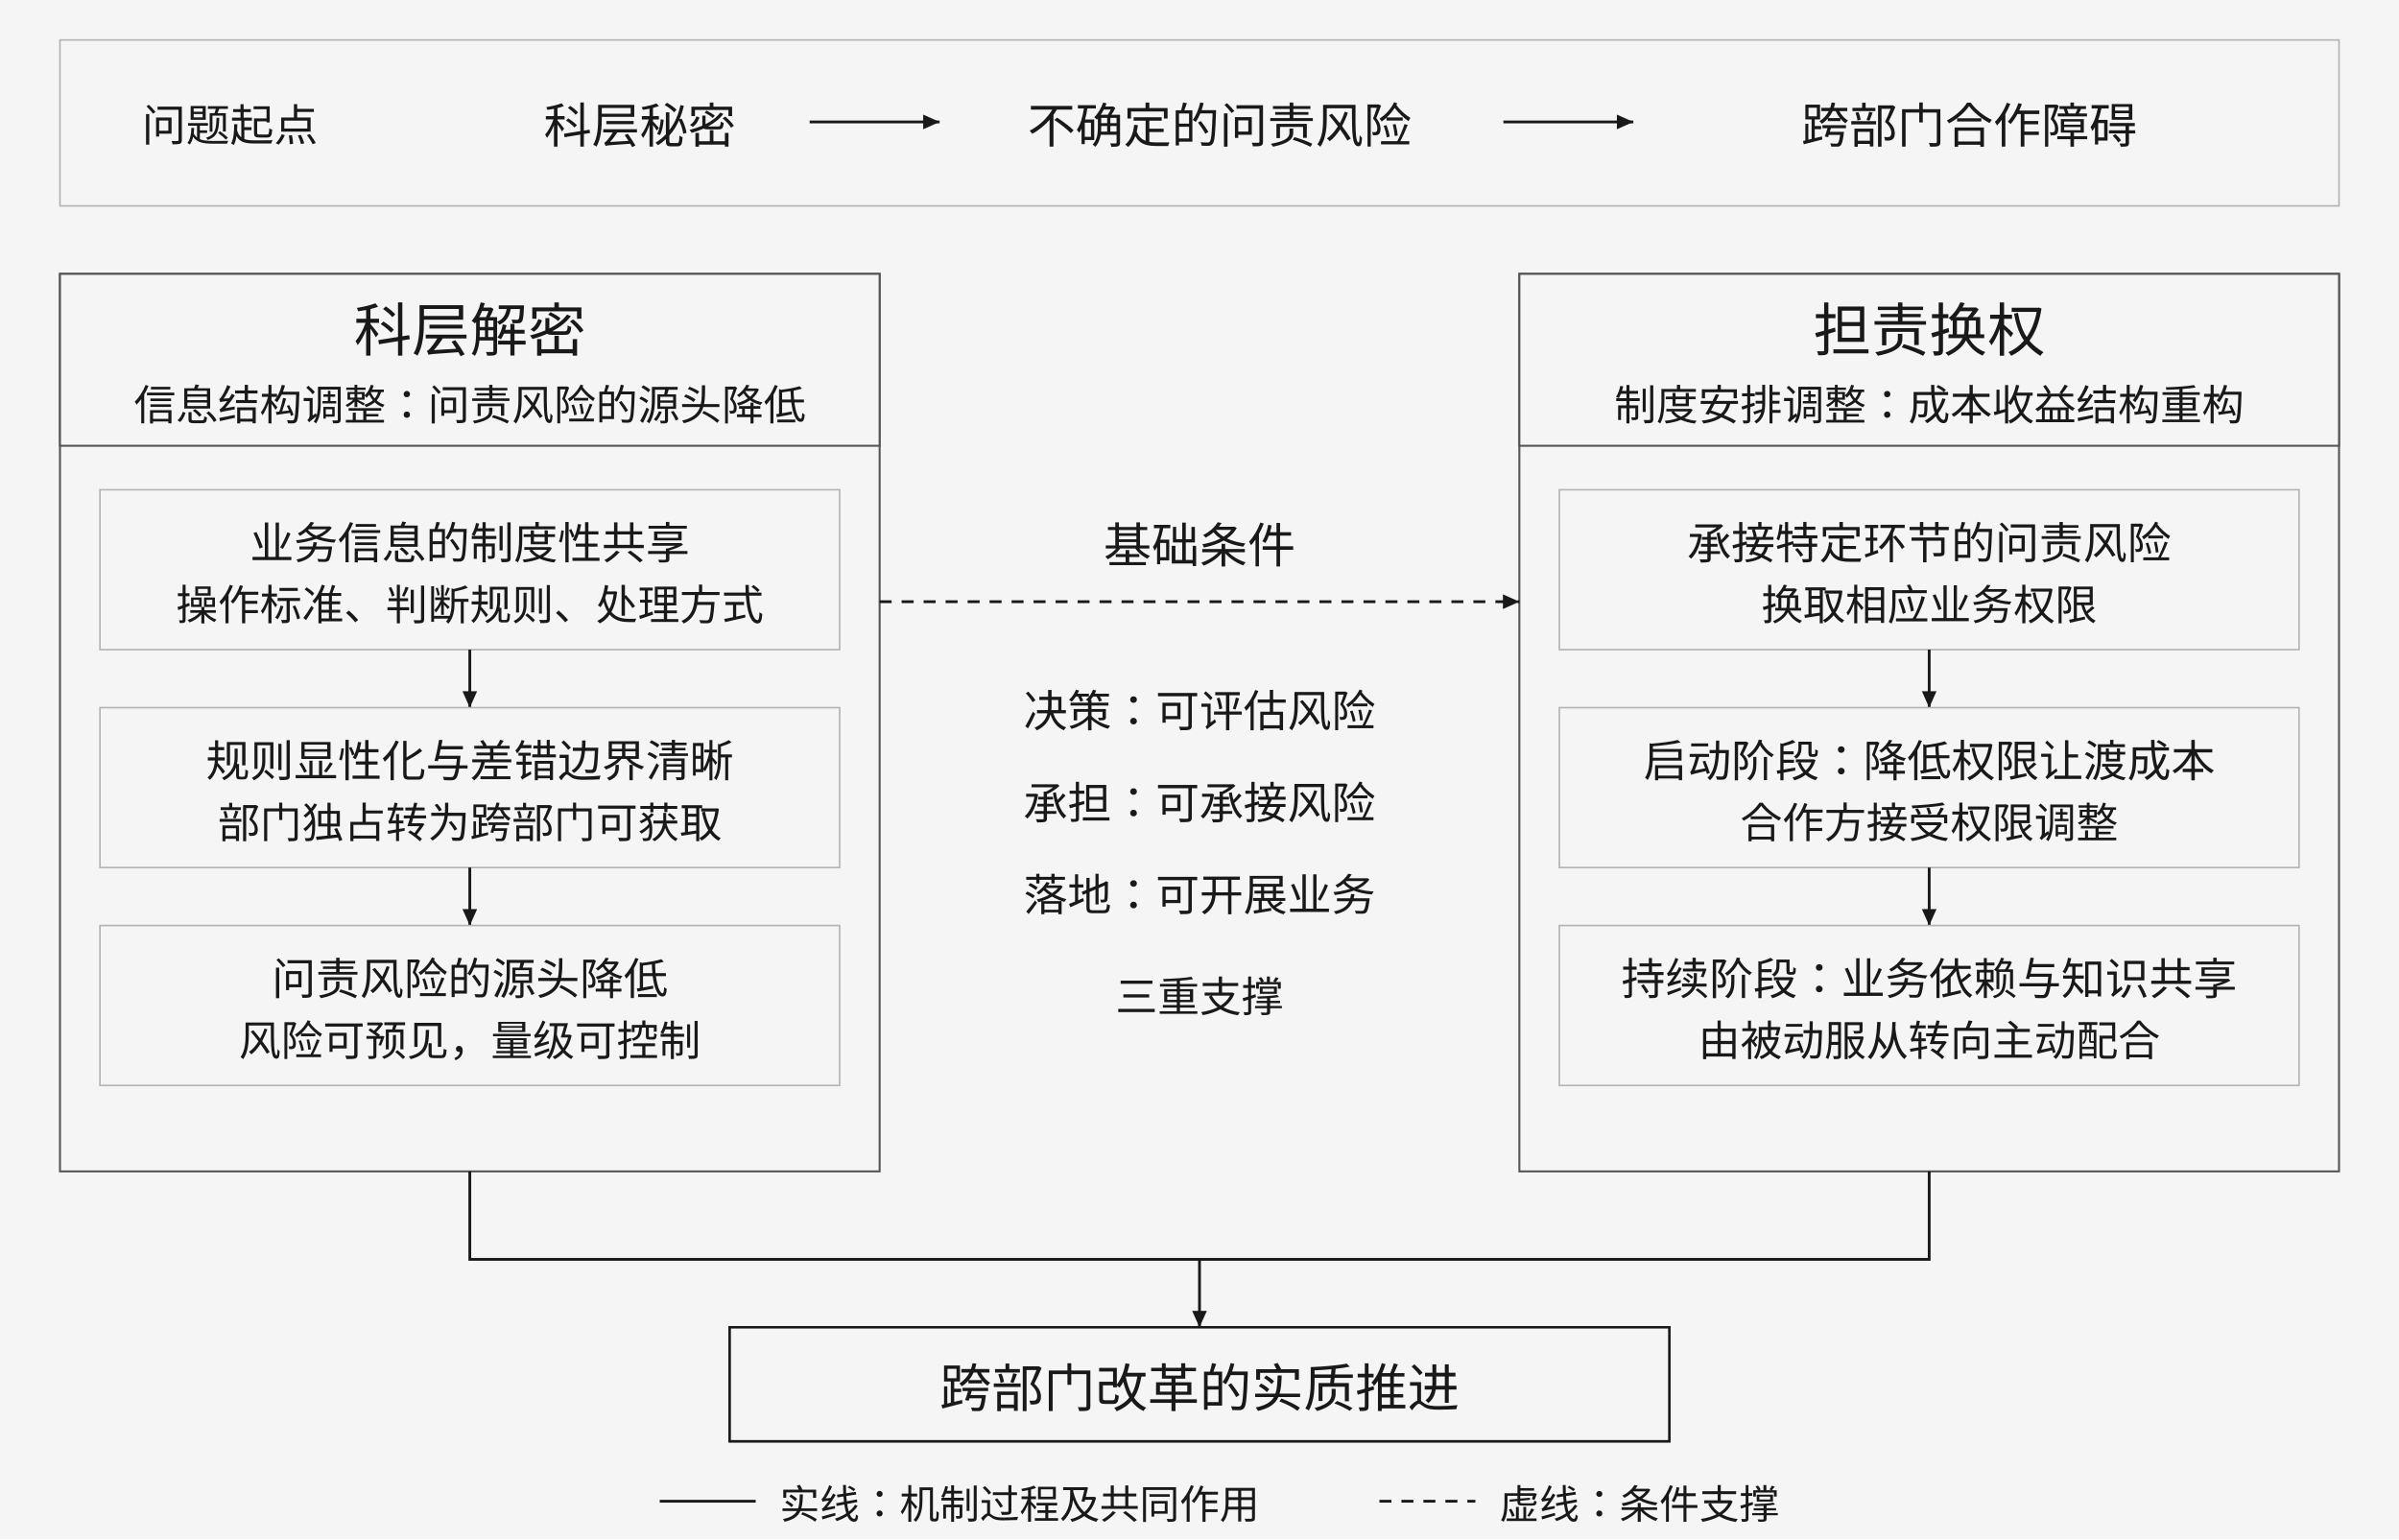
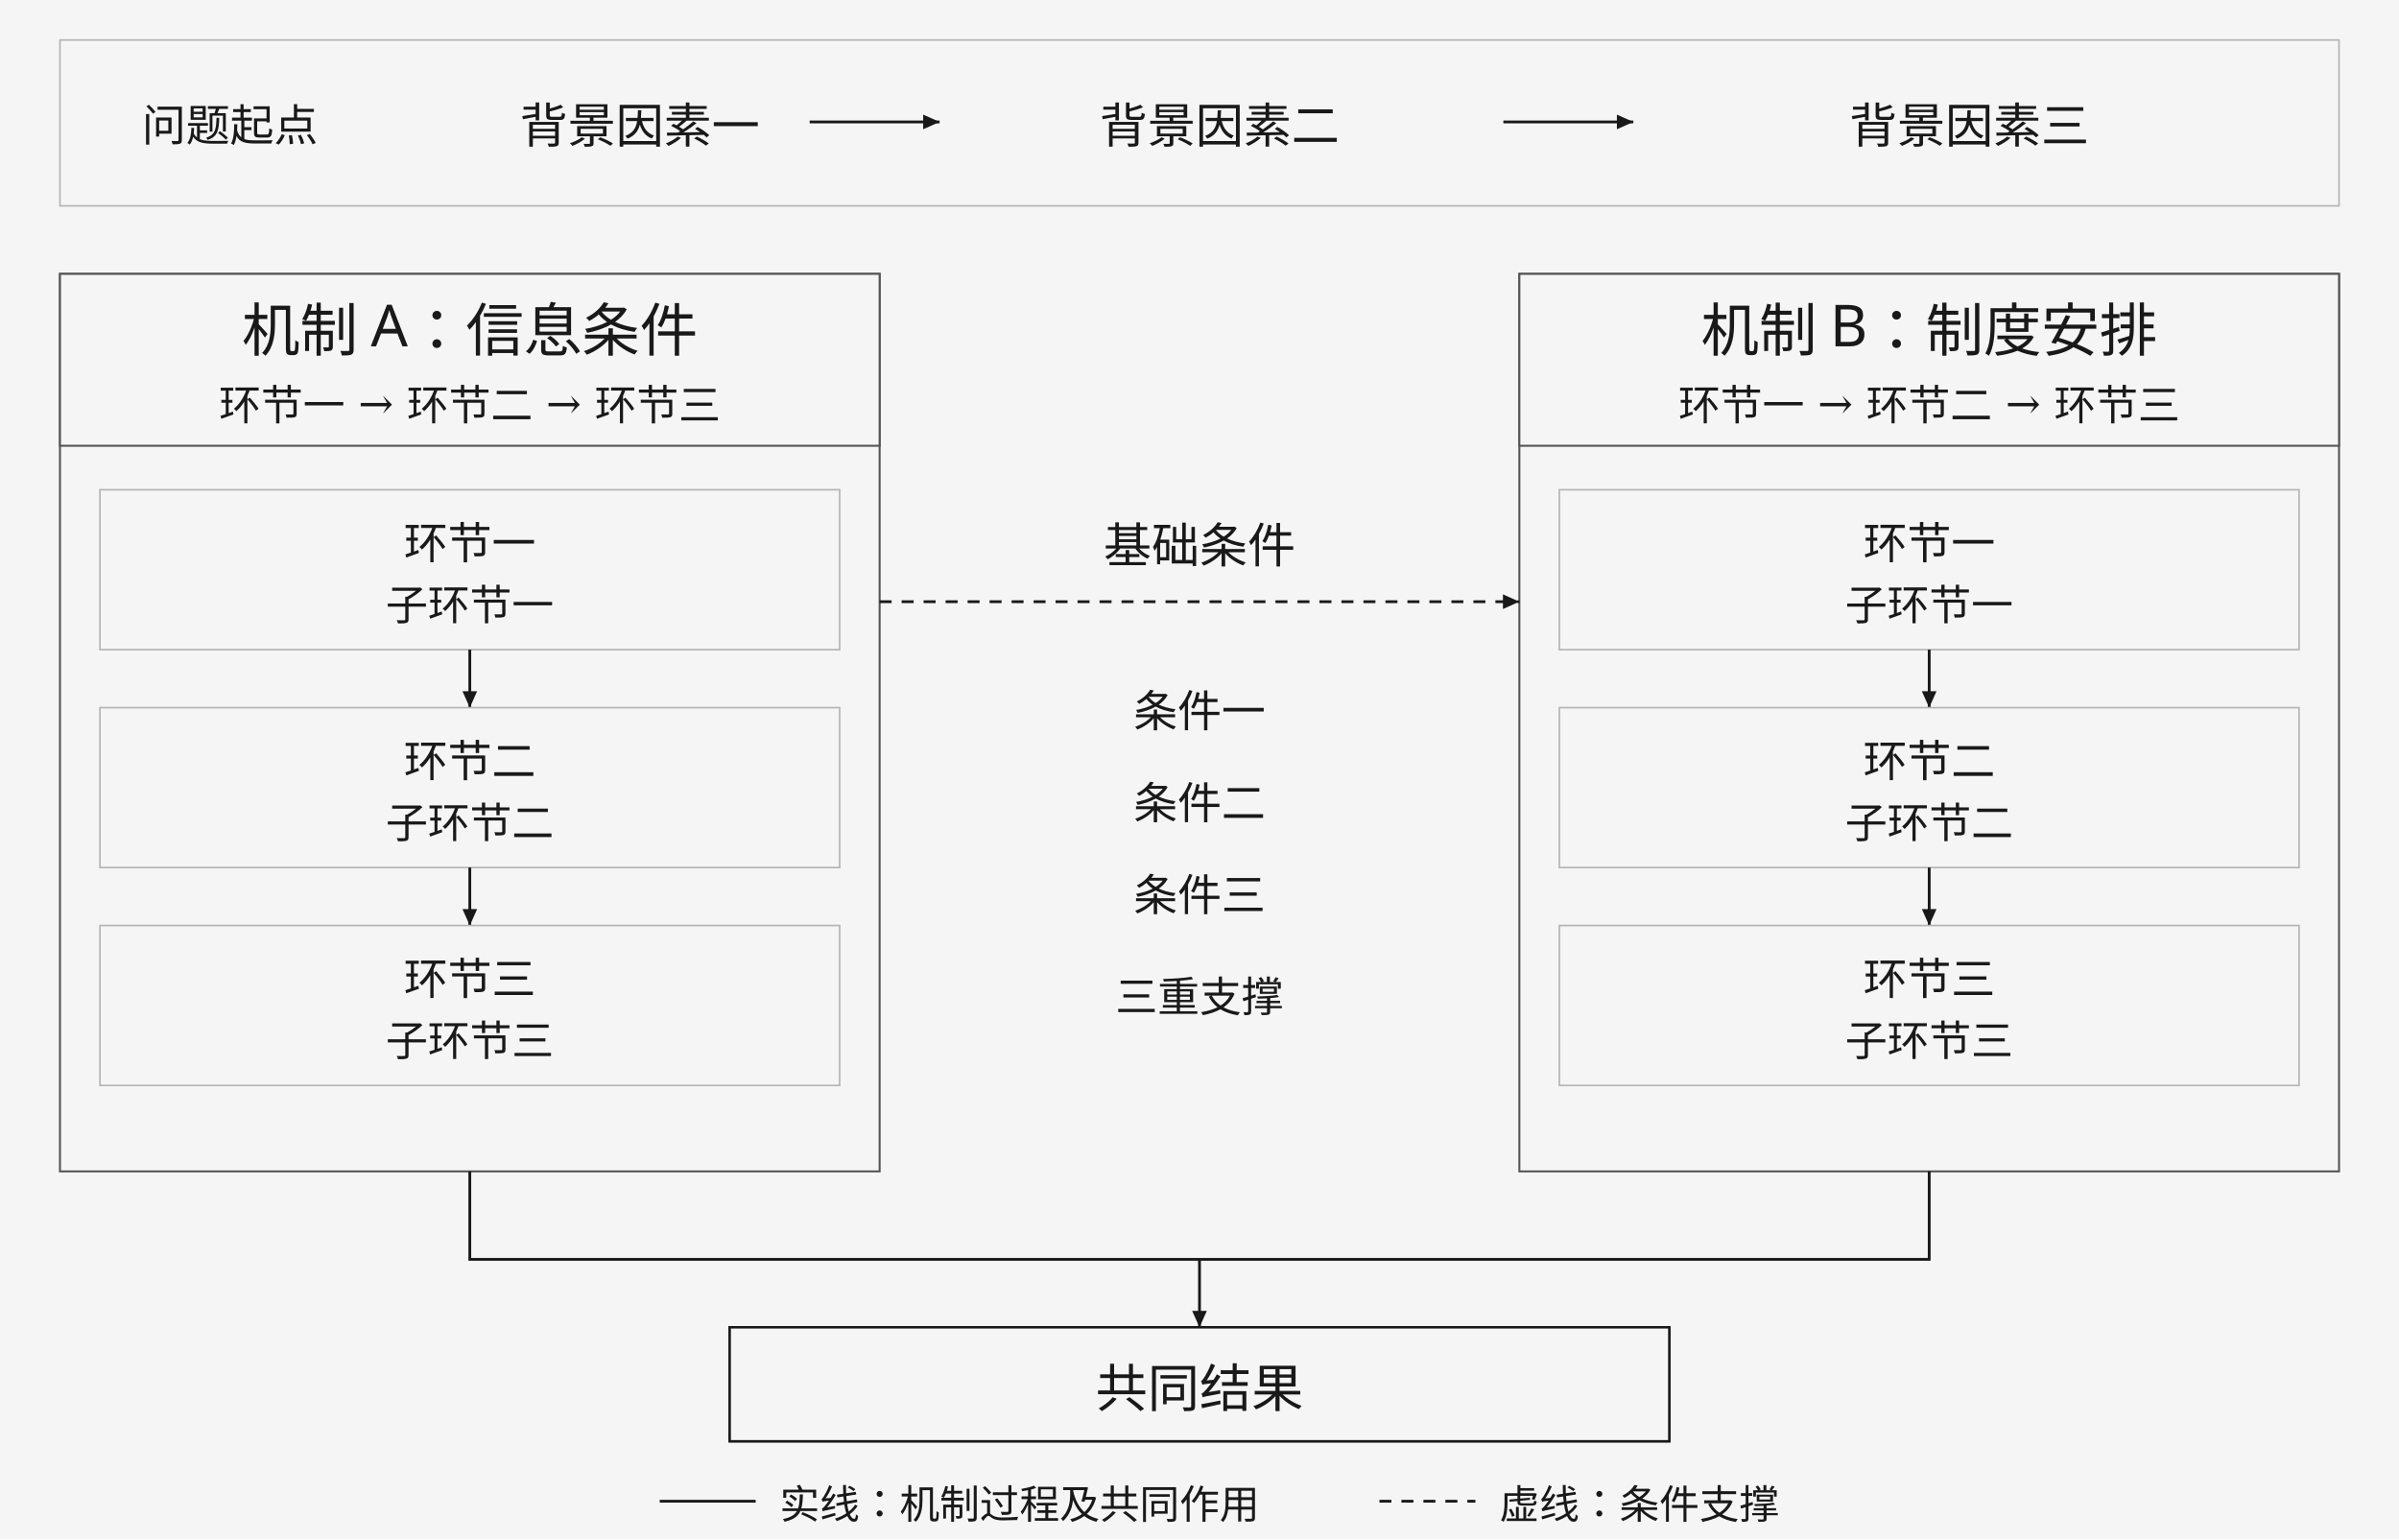
<svg xmlns="http://www.w3.org/2000/svg" width="160mm" height="102.667mm" viewBox="0 0 1200 770">
  <rect width="1200" height="770" fill="#f5f5f5" />
  <rect x="30" y="20" width="1140" height="83" fill="#f5f5f5" stroke="#b4b4b4" stroke-width="0.8" />
  <text x="115" y="61" font-family="SimHei, sans-serif" font-size="22" text-anchor="middle" dominant-baseline="central" fill="#191919">问题起点</text>
-   <text x="320" y="61" font-family="SimSun, serif" font-size="24" text-anchor="middle" dominant-baseline="central" fill="#191919">科层秘密</text>
+   <text x="320" y="61" font-family="SimSun, serif" font-size="24" text-anchor="middle" dominant-baseline="central" fill="#191919">背景因素一</text>
  <polyline points="405,61 470,61" fill="none" stroke="#191919" stroke-width="1.4" />
  <polygon points="470.00,61.00 461.78,64.67 461.78,57.33" fill="#191919" />
-   <text x="610" y="61" font-family="SimSun, serif" font-size="24" text-anchor="middle" dominant-baseline="central" fill="#191919">不确定的问责风险</text>
+   <text x="610" y="61" font-family="SimSun, serif" font-size="24" text-anchor="middle" dominant-baseline="central" fill="#191919">背景因素二</text>
  <polyline points="752,61 817,61" fill="none" stroke="#191919" stroke-width="1.4" />
  <polygon points="817.00,61.00 808.78,64.67 808.78,57.33" fill="#191919" />
-   <text x="985" y="61" font-family="SimSun, serif" font-size="24" text-anchor="middle" dominant-baseline="central" fill="#191919">跨部门合作障碍</text>
+   <text x="985" y="61" font-family="SimSun, serif" font-size="24" text-anchor="middle" dominant-baseline="central" fill="#191919">背景因素三</text>
  <rect x="30" y="137" width="410" height="449" fill="#f5f5f5" stroke="#555555" stroke-width="1" />
  <rect x="30" y="137" width="410" height="86" fill="#f5f5f5" stroke="#555555" stroke-width="1" />
-   <text x="235" y="163" font-family="SimHei, sans-serif" font-size="29" text-anchor="middle" dominant-baseline="central" fill="#191919">科层解密</text>
-   <text x="235" y="201" font-family="SimSun, serif" font-size="21" text-anchor="middle" dominant-baseline="central" fill="#191919">信息结构调整：问责风险的源头降低</text>
+   <text x="235" y="163" font-family="SimHei, sans-serif" font-size="29" text-anchor="middle" dominant-baseline="central" fill="#191919">机制 A：信息条件</text>
+   <text x="235" y="201" font-family="SimSun, serif" font-size="21" text-anchor="middle" dominant-baseline="central" fill="#191919">环节一 → 环节二 → 环节三</text>
  <rect x="760" y="137" width="410" height="449" fill="#f5f5f5" stroke="#555555" stroke-width="1" />
  <rect x="760" y="137" width="410" height="86" fill="#f5f5f5" stroke="#555555" stroke-width="1" />
-   <text x="965" y="163" font-family="SimHei, sans-serif" font-size="29" text-anchor="middle" dominant-baseline="central" fill="#191919">担责换权</text>
-   <text x="965" y="201" font-family="SimSun, serif" font-size="21" text-anchor="middle" dominant-baseline="central" fill="#191919">制度安排调整：成本收益结构重构</text>
+   <text x="965" y="163" font-family="SimHei, sans-serif" font-size="29" text-anchor="middle" dominant-baseline="central" fill="#191919">机制 B：制度安排</text>
+   <text x="965" y="201" font-family="SimSun, serif" font-size="21" text-anchor="middle" dominant-baseline="central" fill="#191919">环节一 → 环节二 → 环节三</text>
  <rect x="50" y="245" width="370" height="80" fill="#f5f5f5" stroke="#b4b4b4" stroke-width="0.8" />
-   <text x="235" y="270" font-family="SimHei, sans-serif" font-size="22" text-anchor="middle" dominant-baseline="central" fill="#191919">业务信息的制度性共享</text>
-   <text x="235" y="301" font-family="SimSun, serif" font-size="21" text-anchor="middle" dominant-baseline="central" fill="#191919">操作标准、判断规则、处理方式</text>
+   <text x="235" y="270" font-family="SimHei, sans-serif" font-size="22" text-anchor="middle" dominant-baseline="central" fill="#191919">环节一</text>
+   <text x="235" y="301" font-family="SimSun, serif" font-size="21" text-anchor="middle" dominant-baseline="central" fill="#191919">子环节一</text>
  <polyline points="235,325 235,354" fill="none" stroke="#191919" stroke-width="1.4" />
  <polygon points="235.00,354.00 231.33,345.78 238.67,345.78" fill="#191919" />
  <rect x="50" y="354" width="370" height="80" fill="#f5f5f5" stroke="#b4b4b4" stroke-width="0.8" />
-   <text x="235" y="379" font-family="SimHei, sans-serif" font-size="22" text-anchor="middle" dominant-baseline="central" fill="#191919">规则显性化与差错边界清晰</text>
-   <text x="235" y="410" font-family="SimSun, serif" font-size="21" text-anchor="middle" dominant-baseline="central" fill="#191919">部门独占转为跨部门可获取</text>
+   <text x="235" y="379" font-family="SimHei, sans-serif" font-size="22" text-anchor="middle" dominant-baseline="central" fill="#191919">环节二</text>
+   <text x="235" y="410" font-family="SimSun, serif" font-size="21" text-anchor="middle" dominant-baseline="central" fill="#191919">子环节二</text>
  <polyline points="235,434 235,463" fill="none" stroke="#191919" stroke-width="1.4" />
  <polygon points="235.00,463.00 231.33,454.78 238.67,454.78" fill="#191919" />
  <rect x="50" y="463" width="370" height="80" fill="#f5f5f5" stroke="#b4b4b4" stroke-width="0.8" />
-   <text x="235" y="488" font-family="SimHei, sans-serif" font-size="22" text-anchor="middle" dominant-baseline="central" fill="#191919">问责风险的源头降低</text>
-   <text x="235" y="519" font-family="SimSun, serif" font-size="21" text-anchor="middle" dominant-baseline="central" fill="#191919">风险可预见，量级可控制</text>
+   <text x="235" y="488" font-family="SimHei, sans-serif" font-size="22" text-anchor="middle" dominant-baseline="central" fill="#191919">环节三</text>
+   <text x="235" y="519" font-family="SimSun, serif" font-size="21" text-anchor="middle" dominant-baseline="central" fill="#191919">子环节三</text>
  <rect x="780" y="245" width="370" height="80" fill="#f5f5f5" stroke="#b4b4b4" stroke-width="0.8" />
-   <text x="965" y="270" font-family="SimHei, sans-serif" font-size="22" text-anchor="middle" dominant-baseline="central" fill="#191919">承接特定环节的问责风险</text>
-   <text x="965" y="301" font-family="SimSun, serif" font-size="21" text-anchor="middle" dominant-baseline="central" fill="#191919">换取相应业务权限</text>
+   <text x="965" y="270" font-family="SimHei, sans-serif" font-size="22" text-anchor="middle" dominant-baseline="central" fill="#191919">环节一</text>
+   <text x="965" y="301" font-family="SimSun, serif" font-size="21" text-anchor="middle" dominant-baseline="central" fill="#191919">子环节一</text>
  <polyline points="965,325 965,354" fill="none" stroke="#191919" stroke-width="1.4" />
  <polygon points="965.00,354.00 961.33,345.78 968.67,345.78" fill="#191919" />
  <rect x="780" y="354" width="370" height="80" fill="#f5f5f5" stroke="#b4b4b4" stroke-width="0.8" />
-   <text x="965" y="379" font-family="SimHei, sans-serif" font-size="22" text-anchor="middle" dominant-baseline="central" fill="#191919">启动阶段：降低权限让渡成本</text>
-   <text x="965" y="410" font-family="SimSun, serif" font-size="21" text-anchor="middle" dominant-baseline="central" fill="#191919">合作方接受权限调整</text>
+   <text x="965" y="379" font-family="SimHei, sans-serif" font-size="22" text-anchor="middle" dominant-baseline="central" fill="#191919">环节二</text>
+   <text x="965" y="410" font-family="SimSun, serif" font-size="21" text-anchor="middle" dominant-baseline="central" fill="#191919">子环节二</text>
  <polyline points="965,434 965,463" fill="none" stroke="#191919" stroke-width="1.4" />
  <polygon points="965.00,463.00 961.33,454.78 968.67,454.78" fill="#191919" />
  <rect x="780" y="463" width="370" height="80" fill="#f5f5f5" stroke="#b4b4b4" stroke-width="0.8" />
-   <text x="965" y="488" font-family="SimHei, sans-serif" font-size="22" text-anchor="middle" dominant-baseline="central" fill="#191919">持续阶段：业务依赖与知识共享</text>
-   <text x="965" y="519" font-family="SimSun, serif" font-size="21" text-anchor="middle" dominant-baseline="central" fill="#191919">由被动服从转向主动配合</text>
+   <text x="965" y="488" font-family="SimHei, sans-serif" font-size="22" text-anchor="middle" dominant-baseline="central" fill="#191919">环节三</text>
+   <text x="965" y="519" font-family="SimSun, serif" font-size="21" text-anchor="middle" dominant-baseline="central" fill="#191919">子环节三</text>
  <text x="600" y="271" font-family="SimHei, sans-serif" font-size="24" text-anchor="middle" dominant-baseline="central" fill="#191919">基础条件</text>
  <polyline points="440,301 760,301" fill="none" stroke="#191919" stroke-width="1.4" stroke-dasharray="6 5" />
  <polygon points="760.00,301.00 751.78,304.67 751.78,297.33" fill="#191919" />
-   <text x="600" y="354" font-family="SimSun, serif" font-size="22" text-anchor="middle" dominant-baseline="central" fill="#191919">决策：可评估风险</text>
-   <text x="600" y="400" font-family="SimSun, serif" font-size="22" text-anchor="middle" dominant-baseline="central" fill="#191919">承担：可承接风险</text>
-   <text x="600" y="446" font-family="SimSun, serif" font-size="22" text-anchor="middle" dominant-baseline="central" fill="#191919">落地：可开展业务</text>
+   <text x="600" y="354" font-family="SimSun, serif" font-size="22" text-anchor="middle" dominant-baseline="central" fill="#191919">条件一</text>
+   <text x="600" y="400" font-family="SimSun, serif" font-size="22" text-anchor="middle" dominant-baseline="central" fill="#191919">条件二</text>
+   <text x="600" y="446" font-family="SimSun, serif" font-size="22" text-anchor="middle" dominant-baseline="central" fill="#191919">条件三</text>
  <text x="600" y="497" font-family="SimSun, serif" font-size="21" text-anchor="middle" dominant-baseline="central" fill="#191919">三重支撑</text>
  <polyline points="235,586 235,630 965,630 965,586" fill="none" stroke="#191919" stroke-width="1.4" />
  <polyline points="600,630 600,664" fill="none" stroke="#191919" stroke-width="1.4" />
  <polygon points="600.00,664.00 596.33,655.78 603.67,655.78" fill="#191919" />
  <rect x="365" y="664" width="470" height="57" fill="#f5f5f5" stroke="#191919" stroke-width="1.2" />
  <rect x="365" y="664" width="470" height="57" fill="#f5f5f5" stroke="#191919" stroke-width="1.2" />
-   <text x="600" y="692.5" font-family="SimHei, sans-serif" font-size="26" text-anchor="middle" dominant-baseline="central" fill="#191919">跨部门改革的实质推进</text>
+   <text x="600" y="692.5" font-family="SimHei, sans-serif" font-size="26" text-anchor="middle" dominant-baseline="central" fill="#191919">共同结果</text>
  <polyline points="330,751 378,751" fill="none" stroke="#191919" stroke-width="1.4" />
  <text x="390" y="751" font-family="SimSun, serif" font-size="20" text-anchor="start" dominant-baseline="central" fill="#191919">实线：机制过程及共同作用</text>
  <polyline points="690,751 738,751" fill="none" stroke="#191919" stroke-width="1.4" stroke-dasharray="6 5" />
  <text x="750" y="751" font-family="SimSun, serif" font-size="20" text-anchor="start" dominant-baseline="central" fill="#191919">虚线：条件支撑</text>
</svg>
